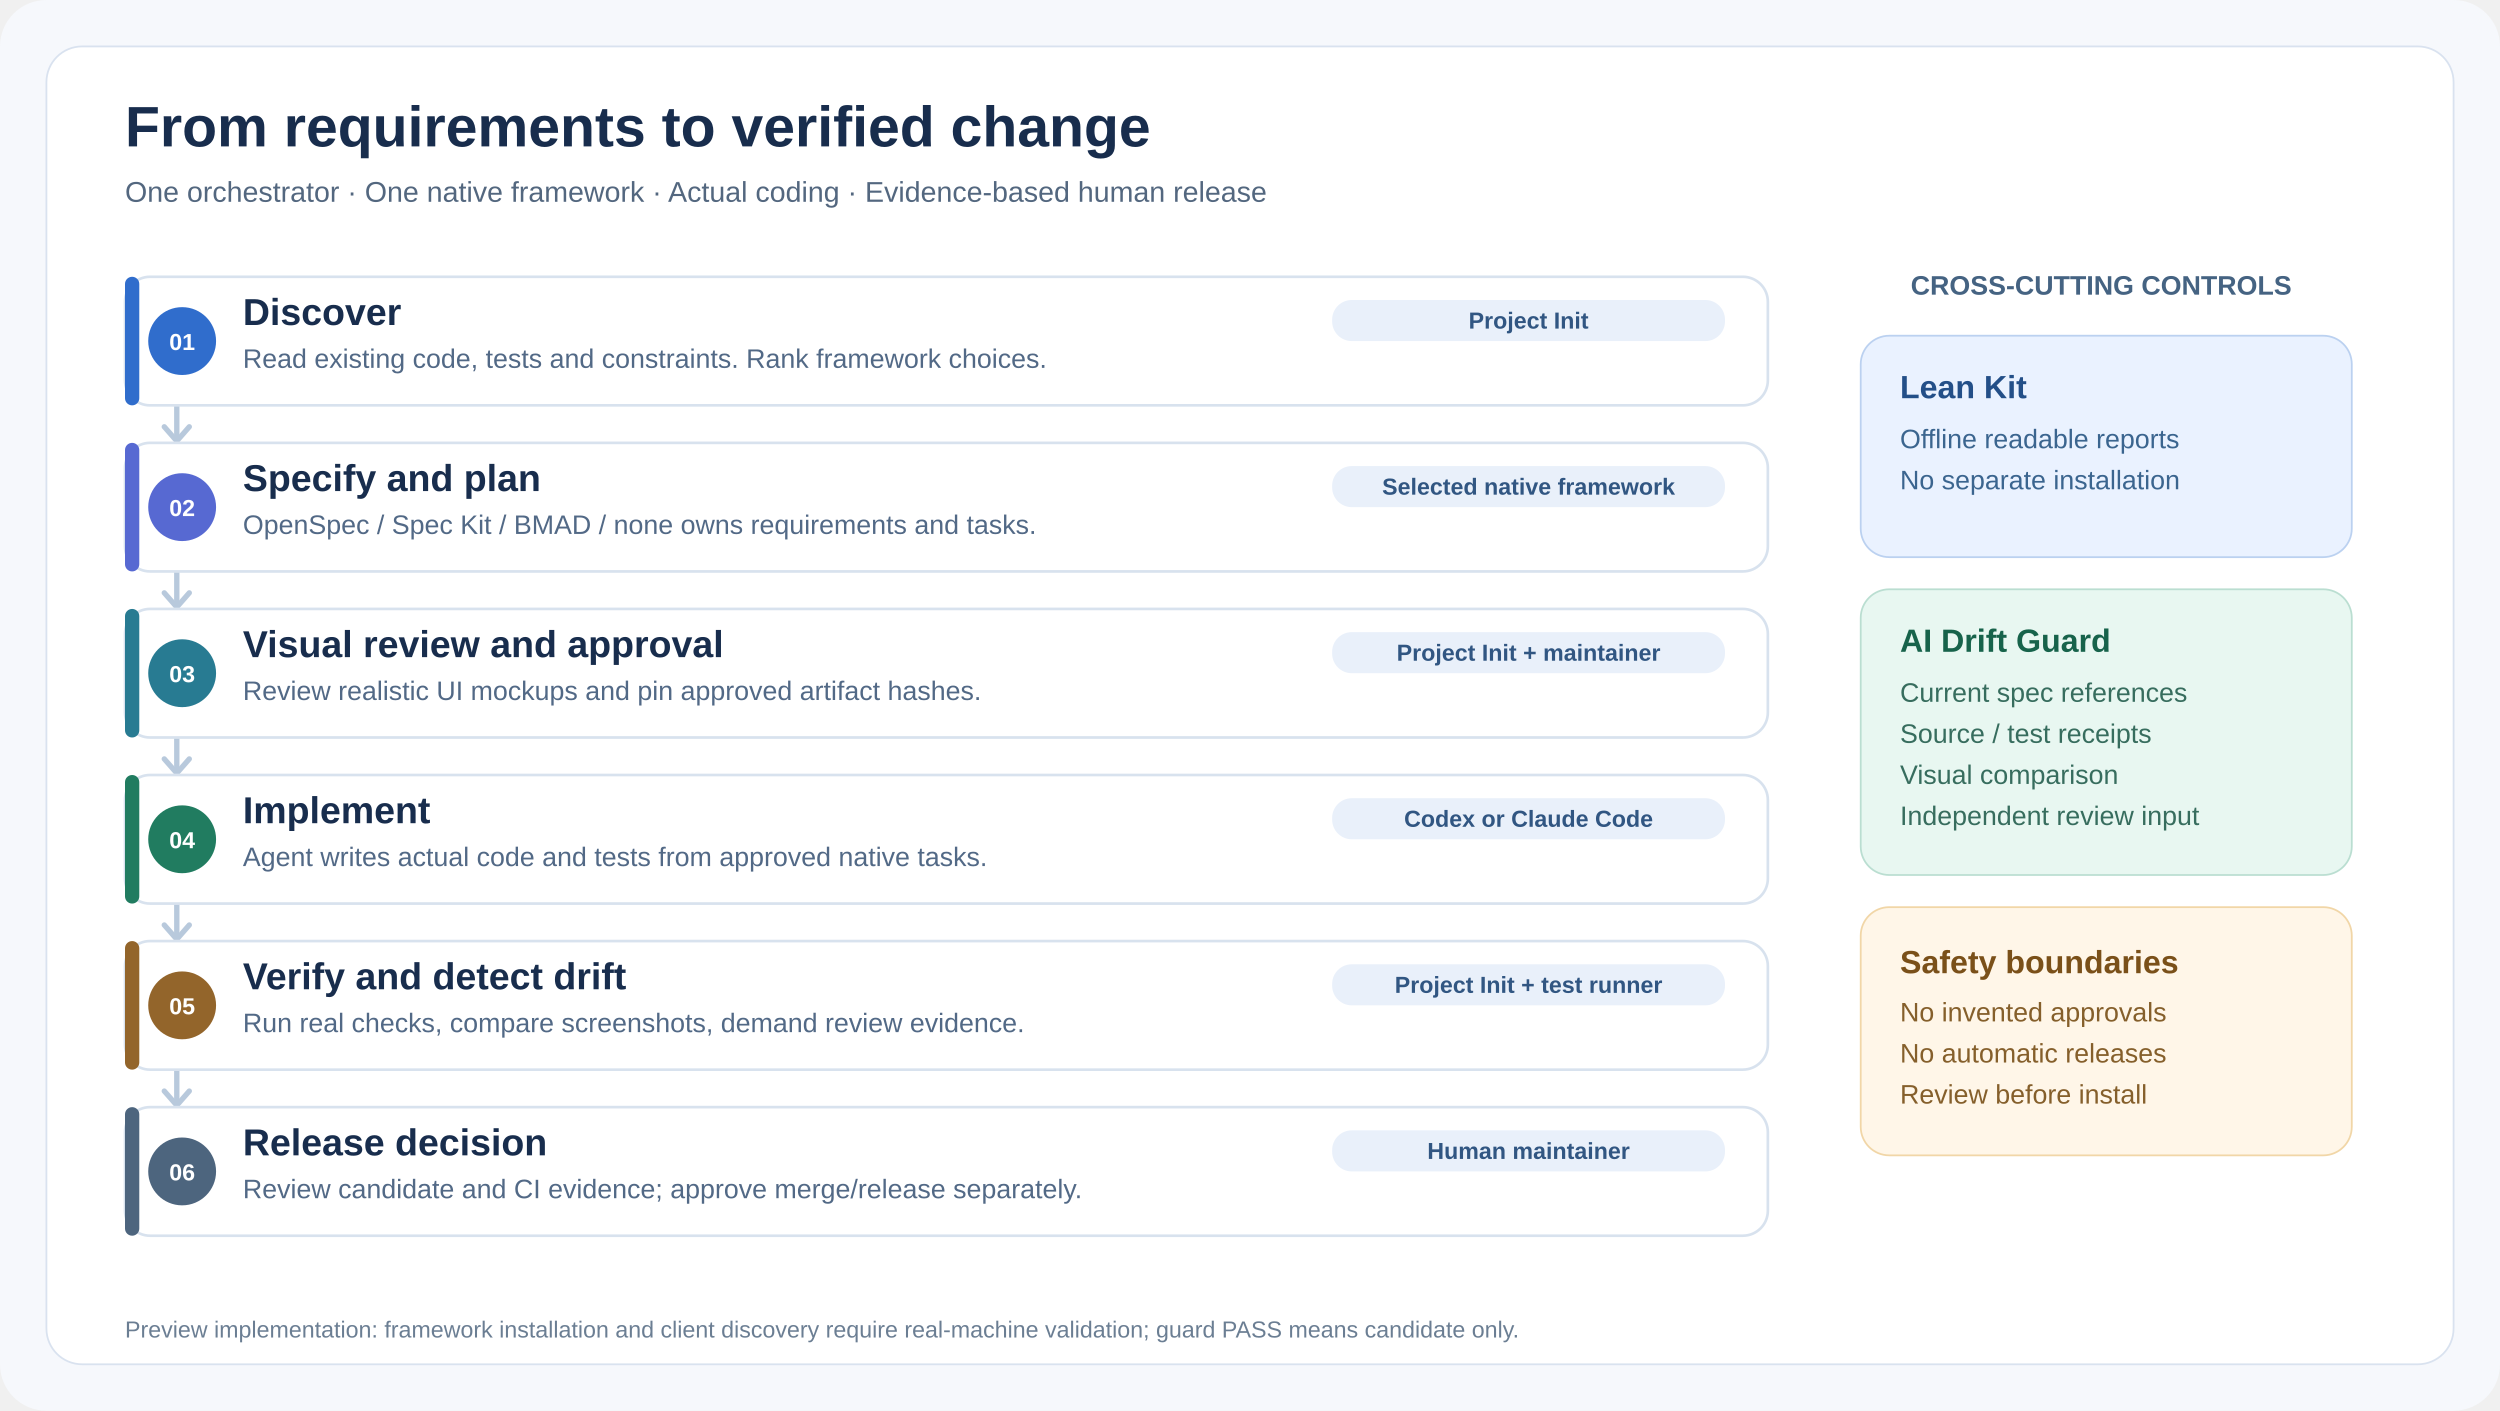
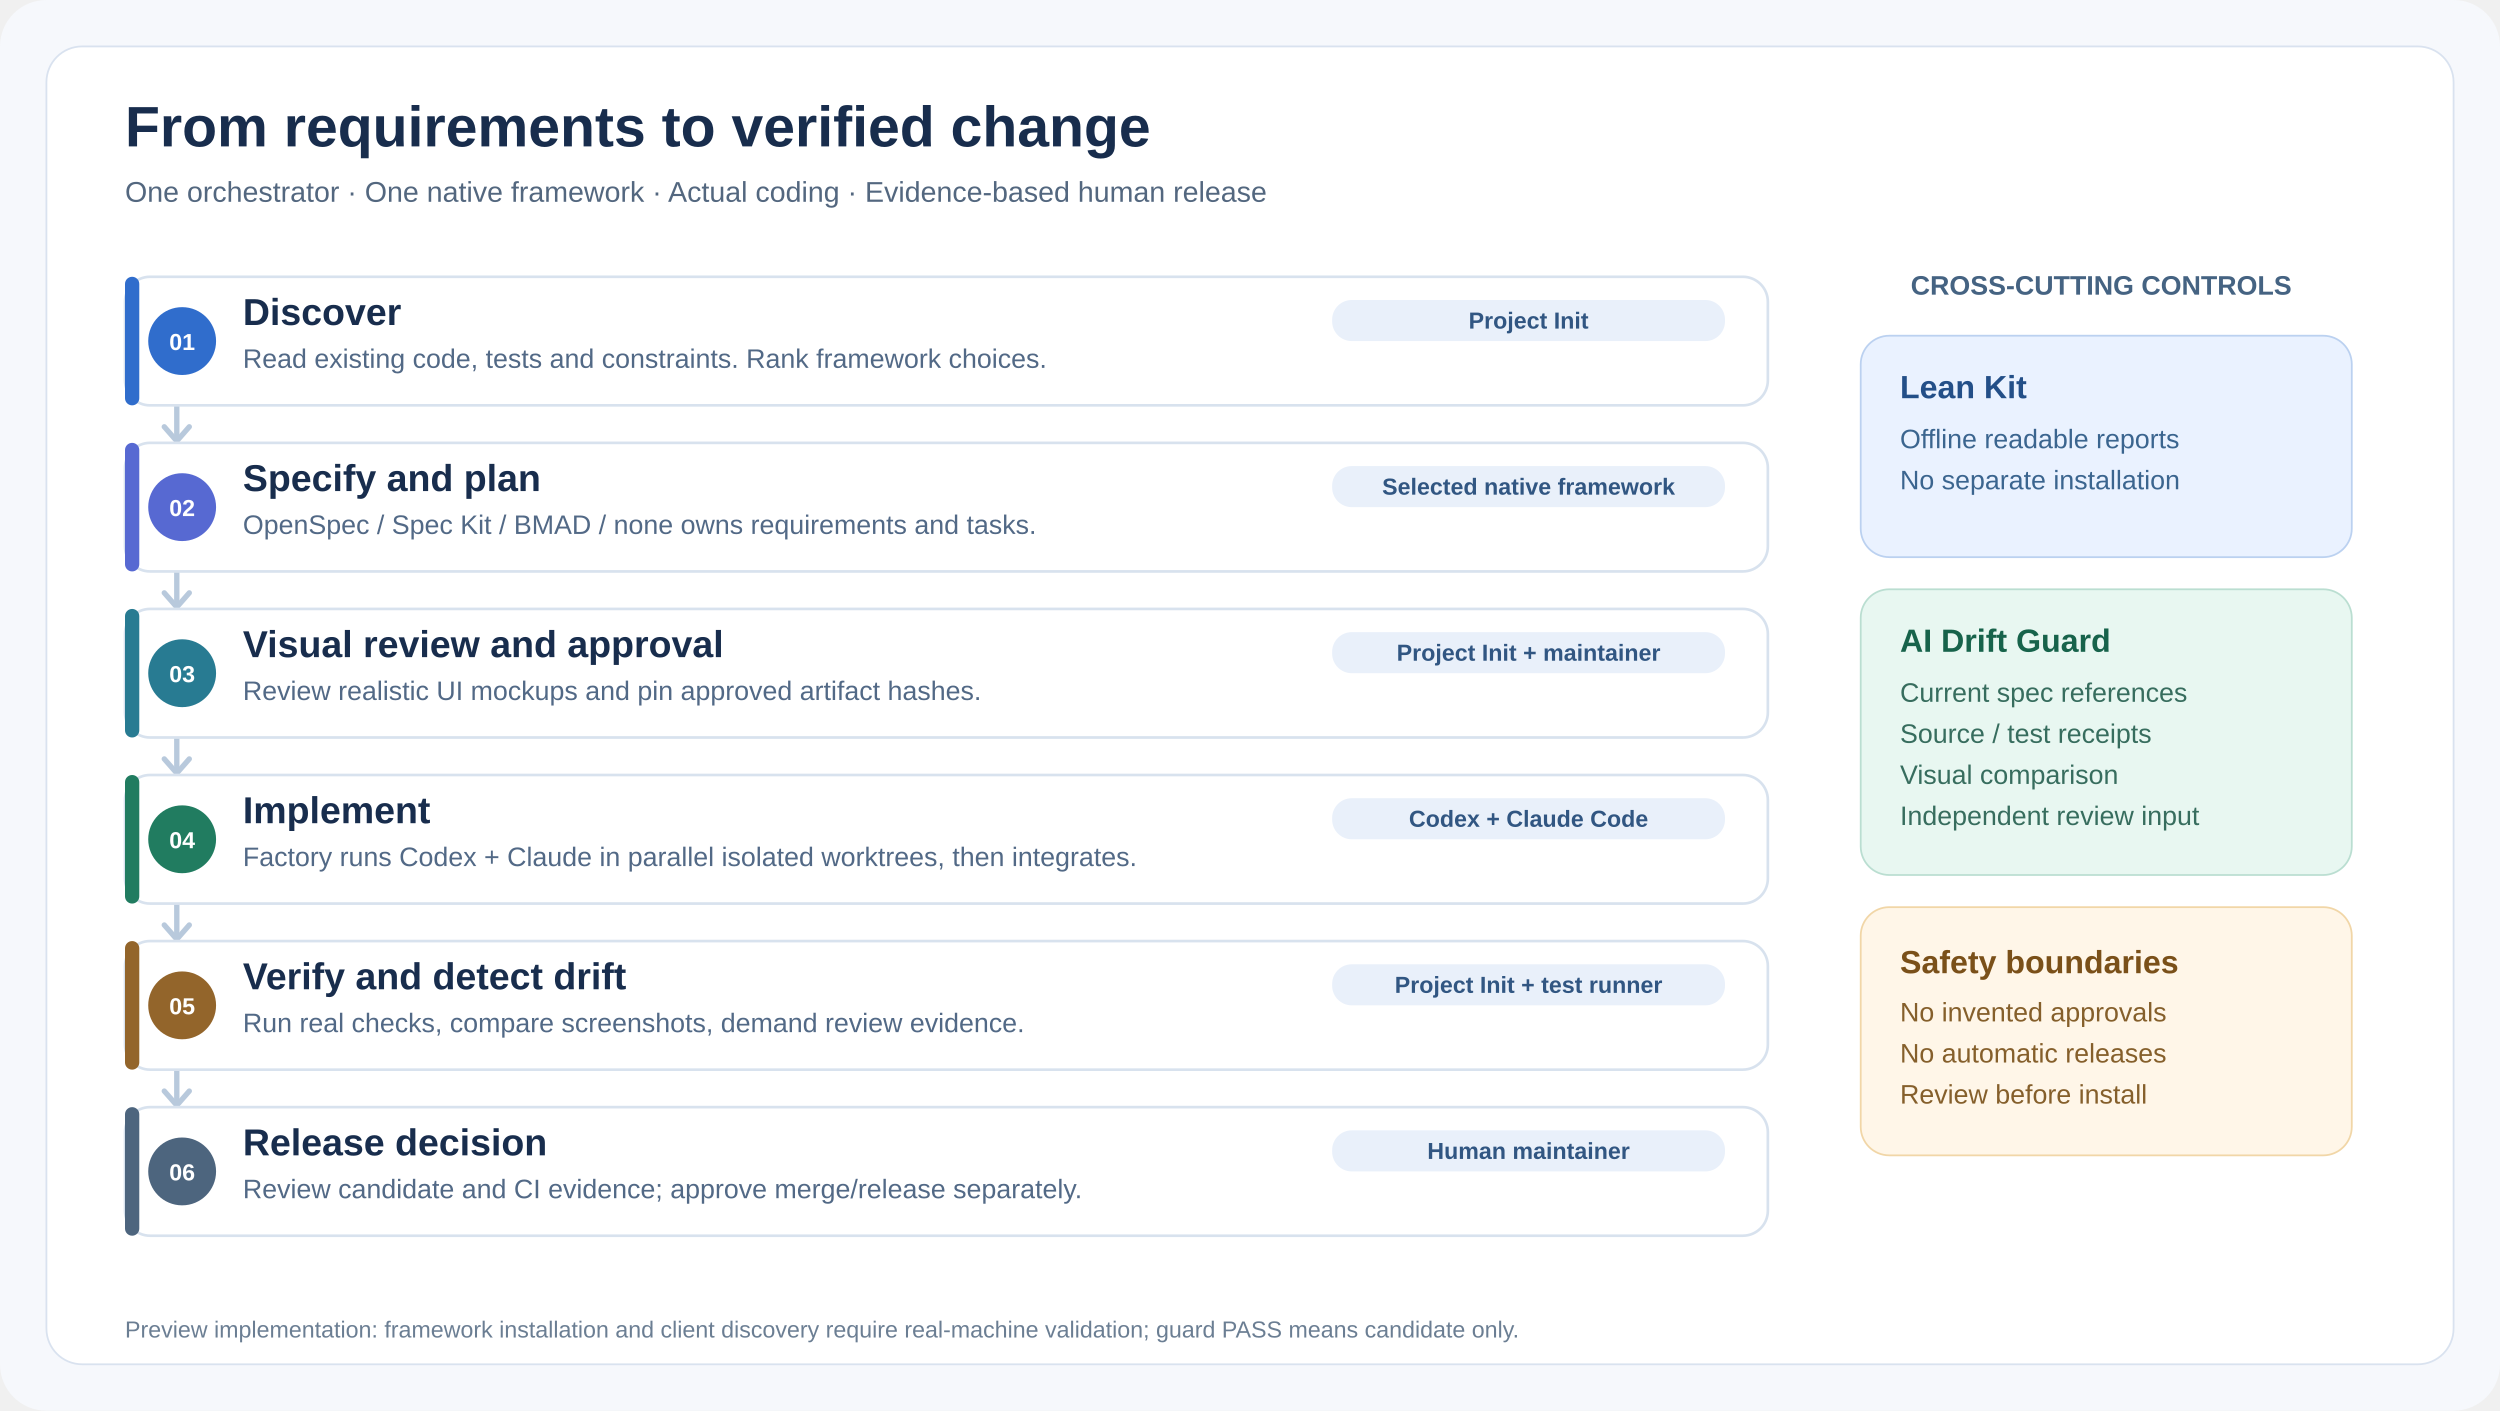
<svg xmlns="http://www.w3.org/2000/svg" width="1400" height="790" viewBox="0 0 1400 790" role="img" aria-labelledby="t d">
  <rect width="1400" height="790" rx="26" fill="#f6f8fc" />
  <rect x="26" y="26" width="1348" height="738" rx="20" fill="#ffffff" stroke="#d9e2ef" />
  <text x="70" y="82" font-family="Segoe UI,Arial,sans-serif" font-size="32" font-weight="700" fill="#182d4d">From requirements to verified change</text>
  <text x="70" y="113" font-family="Segoe UI,Arial,sans-serif" font-size="16" fill="#53677f">One orchestrator · One native framework · Actual coding · Evidence-based human release</text>
  <text x="1070" y="165" font-family="Segoe UI,Arial,sans-serif" font-size="15" font-weight="700" fill="#456382">CROSS-CUTTING CONTROLS</text>
  <line x1="99" y1="221" x2="99" y2="246" stroke="#b8c9dc" stroke-width="3" />
  <path d="M 92 239 L 99 247 L 106 239" fill="none" stroke="#b8c9dc" stroke-width="3" stroke-linecap="round" />
  <rect x="70" y="155" width="920" height="72" rx="14" fill="#ffffff" stroke="#d8e2ee" stroke-width="1.5" />
  <rect x="70" y="155" width="8" height="72" rx="4" fill="#306dcc" />
  <circle cx="102" cy="191" r="19" fill="#306dcc" />
  <text x="102" y="196" text-anchor="middle" font-family="Segoe UI,Arial,sans-serif" font-size="13" font-weight="700" fill="#ffffff">01</text>
  <text x="136" y="182" font-family="Segoe UI,Arial,sans-serif" font-size="21" font-weight="700" fill="#182d4d">Discover</text>
  <text x="136" y="206" font-family="Segoe UI,Arial,sans-serif" font-size="15" fill="#526986">Read existing code, tests and constraints. Rank framework choices.</text>
  <rect x="746" y="168" width="220" height="23" rx="11" fill="#e9f0fa" />
  <text x="856" y="184" text-anchor="middle" font-family="Segoe UI,Arial,sans-serif" font-size="13" font-weight="600" fill="#315682">Project Init</text>
  <line x1="99" y1="314" x2="99" y2="339" stroke="#b8c9dc" stroke-width="3" />
  <path d="M 92 332 L 99 340 L 106 332" fill="none" stroke="#b8c9dc" stroke-width="3" stroke-linecap="round" />
  <rect x="70" y="248" width="920" height="72" rx="14" fill="#ffffff" stroke="#d8e2ee" stroke-width="1.5" />
  <rect x="70" y="248" width="8" height="72" rx="4" fill="#5769d2" />
  <circle cx="102" cy="284" r="19" fill="#5769d2" />
  <text x="102" y="289" text-anchor="middle" font-family="Segoe UI,Arial,sans-serif" font-size="13" font-weight="700" fill="#ffffff">02</text>
  <text x="136" y="275" font-family="Segoe UI,Arial,sans-serif" font-size="21" font-weight="700" fill="#182d4d">Specify and plan</text>
  <text x="136" y="299" font-family="Segoe UI,Arial,sans-serif" font-size="15" fill="#526986">OpenSpec / Spec Kit / BMAD / none owns requirements and tasks.</text>
  <rect x="746" y="261" width="220" height="23" rx="11" fill="#e9f0fa" />
  <text x="856" y="277" text-anchor="middle" font-family="Segoe UI,Arial,sans-serif" font-size="13" font-weight="600" fill="#315682">Selected native framework</text>
  <line x1="99" y1="407" x2="99" y2="432" stroke="#b8c9dc" stroke-width="3" />
  <path d="M 92 425 L 99 433 L 106 425" fill="none" stroke="#b8c9dc" stroke-width="3" stroke-linecap="round" />
  <rect x="70" y="341" width="920" height="72" rx="14" fill="#ffffff" stroke="#d8e2ee" stroke-width="1.5" />
  <rect x="70" y="341" width="8" height="72" rx="4" fill="#287b92" />
  <circle cx="102" cy="377" r="19" fill="#287b92" />
  <text x="102" y="382" text-anchor="middle" font-family="Segoe UI,Arial,sans-serif" font-size="13" font-weight="700" fill="#ffffff">03</text>
  <text x="136" y="368" font-family="Segoe UI,Arial,sans-serif" font-size="21" font-weight="700" fill="#182d4d">Visual review and approval</text>
  <text x="136" y="392" font-family="Segoe UI,Arial,sans-serif" font-size="15" fill="#526986">Review realistic UI mockups and pin approved artifact hashes.</text>
  <rect x="746" y="354" width="220" height="23" rx="11" fill="#e9f0fa" />
  <text x="856" y="370" text-anchor="middle" font-family="Segoe UI,Arial,sans-serif" font-size="13" font-weight="600" fill="#315682">Project Init + maintainer</text>
  <line x1="99" y1="500" x2="99" y2="525" stroke="#b8c9dc" stroke-width="3" />
  <path d="M 92 518 L 99 526 L 106 518" fill="none" stroke="#b8c9dc" stroke-width="3" stroke-linecap="round" />
  <rect x="70" y="434" width="920" height="72" rx="14" fill="#ffffff" stroke="#d8e2ee" stroke-width="1.5" />
  <rect x="70" y="434" width="8" height="72" rx="4" fill="#217c60" />
  <circle cx="102" cy="470" r="19" fill="#217c60" />
  <text x="102" y="475" text-anchor="middle" font-family="Segoe UI,Arial,sans-serif" font-size="13" font-weight="700" fill="#ffffff">04</text>
  <text x="136" y="461" font-family="Segoe UI,Arial,sans-serif" font-size="21" font-weight="700" fill="#182d4d">Implement</text>
-   <text x="136" y="485" font-family="Segoe UI,Arial,sans-serif" font-size="15" fill="#526986">Agent writes actual code and tests from approved native tasks.</text>
+   <text x="136" y="485" font-family="Segoe UI,Arial,sans-serif" font-size="15" fill="#526986">Factory runs Codex + Claude in parallel isolated worktrees, then integrates.</text>
  <rect x="746" y="447" width="220" height="23" rx="11" fill="#e9f0fa" />
-   <text x="856" y="463" text-anchor="middle" font-family="Segoe UI,Arial,sans-serif" font-size="13" font-weight="600" fill="#315682">Codex or Claude Code</text>
+   <text x="856" y="463" text-anchor="middle" font-family="Segoe UI,Arial,sans-serif" font-size="13" font-weight="600" fill="#315682">Codex + Claude Code</text>
  <line x1="99" y1="593" x2="99" y2="618" stroke="#b8c9dc" stroke-width="3" />
  <path d="M 92 611 L 99 619 L 106 611" fill="none" stroke="#b8c9dc" stroke-width="3" stroke-linecap="round" />
  <rect x="70" y="527" width="920" height="72" rx="14" fill="#ffffff" stroke="#d8e2ee" stroke-width="1.5" />
  <rect x="70" y="527" width="8" height="72" rx="4" fill="#93652b" />
  <circle cx="102" cy="563" r="19" fill="#93652b" />
  <text x="102" y="568" text-anchor="middle" font-family="Segoe UI,Arial,sans-serif" font-size="13" font-weight="700" fill="#ffffff">05</text>
  <text x="136" y="554" font-family="Segoe UI,Arial,sans-serif" font-size="21" font-weight="700" fill="#182d4d">Verify and detect drift</text>
  <text x="136" y="578" font-family="Segoe UI,Arial,sans-serif" font-size="15" fill="#526986">Run real checks, compare screenshots, demand review evidence.</text>
  <rect x="746" y="540" width="220" height="23" rx="11" fill="#e9f0fa" />
  <text x="856" y="556" text-anchor="middle" font-family="Segoe UI,Arial,sans-serif" font-size="13" font-weight="600" fill="#315682">Project Init + test runner</text>
  <rect x="70" y="620" width="920" height="72" rx="14" fill="#ffffff" stroke="#d8e2ee" stroke-width="1.5" />
  <rect x="70" y="620" width="8" height="72" rx="4" fill="#4d657e" />
  <circle cx="102" cy="656" r="19" fill="#4d657e" />
  <text x="102" y="661" text-anchor="middle" font-family="Segoe UI,Arial,sans-serif" font-size="13" font-weight="700" fill="#ffffff">06</text>
  <text x="136" y="647" font-family="Segoe UI,Arial,sans-serif" font-size="21" font-weight="700" fill="#182d4d">Release decision</text>
  <text x="136" y="671" font-family="Segoe UI,Arial,sans-serif" font-size="15" fill="#526986">Review candidate and CI evidence; approve merge/release separately.</text>
  <rect x="746" y="633" width="220" height="23" rx="11" fill="#e9f0fa" />
  <text x="856" y="649" text-anchor="middle" font-family="Segoe UI,Arial,sans-serif" font-size="13" font-weight="600" fill="#315682">Human maintainer</text>
  <rect x="1042" y="188" width="275" height="124" rx="16" fill="#eaf2ff" stroke="#bbd1f0" />
  <text x="1064" y="223" font-family="Segoe UI,Arial,sans-serif" font-size="18" font-weight="700" fill="#234f88">Lean Kit</text>
  <text x="1064" y="251" font-family="Segoe UI,Arial,sans-serif" font-size="15" fill="#3b658f">Offline readable reports</text>
  <text x="1064" y="274" font-family="Segoe UI,Arial,sans-serif" font-size="15" fill="#3b658f">No separate installation</text>
  <rect x="1042" y="330" width="275" height="160" rx="16" fill="#e8f7f1" stroke="#baded1" />
  <text x="1064" y="365" font-family="Segoe UI,Arial,sans-serif" font-size="18" font-weight="700" fill="#17634b">AI Drift Guard</text>
  <text x="1064" y="393" font-family="Segoe UI,Arial,sans-serif" font-size="15" fill="#376d5e">Current spec references</text>
  <text x="1064" y="416" font-family="Segoe UI,Arial,sans-serif" font-size="15" fill="#376d5e">Source / test receipts</text>
  <text x="1064" y="439" font-family="Segoe UI,Arial,sans-serif" font-size="15" fill="#376d5e">Visual comparison</text>
  <text x="1064" y="462" font-family="Segoe UI,Arial,sans-serif" font-size="15" fill="#376d5e">Independent review input</text>
  <rect x="1042" y="508" width="275" height="139" rx="16" fill="#fff6e8" stroke="#f1d6a7" />
  <text x="1064" y="545" font-family="Segoe UI,Arial,sans-serif" font-size="18" font-weight="700" fill="#7a5019">Safety boundaries</text>
  <text x="1064" y="572" font-family="Segoe UI,Arial,sans-serif" font-size="15" fill="#855f2b">No invented approvals</text>
  <text x="1064" y="595" font-family="Segoe UI,Arial,sans-serif" font-size="15" fill="#855f2b">No automatic releases</text>
  <text x="1064" y="618" font-family="Segoe UI,Arial,sans-serif" font-size="15" fill="#855f2b">Review before install</text>
  <text x="70" y="749" font-family="Segoe UI,Arial,sans-serif" font-size="13" fill="#6b7e93">Preview implementation: framework installation and client discovery require real-machine validation; guard PASS means candidate only.</text>
</svg>
